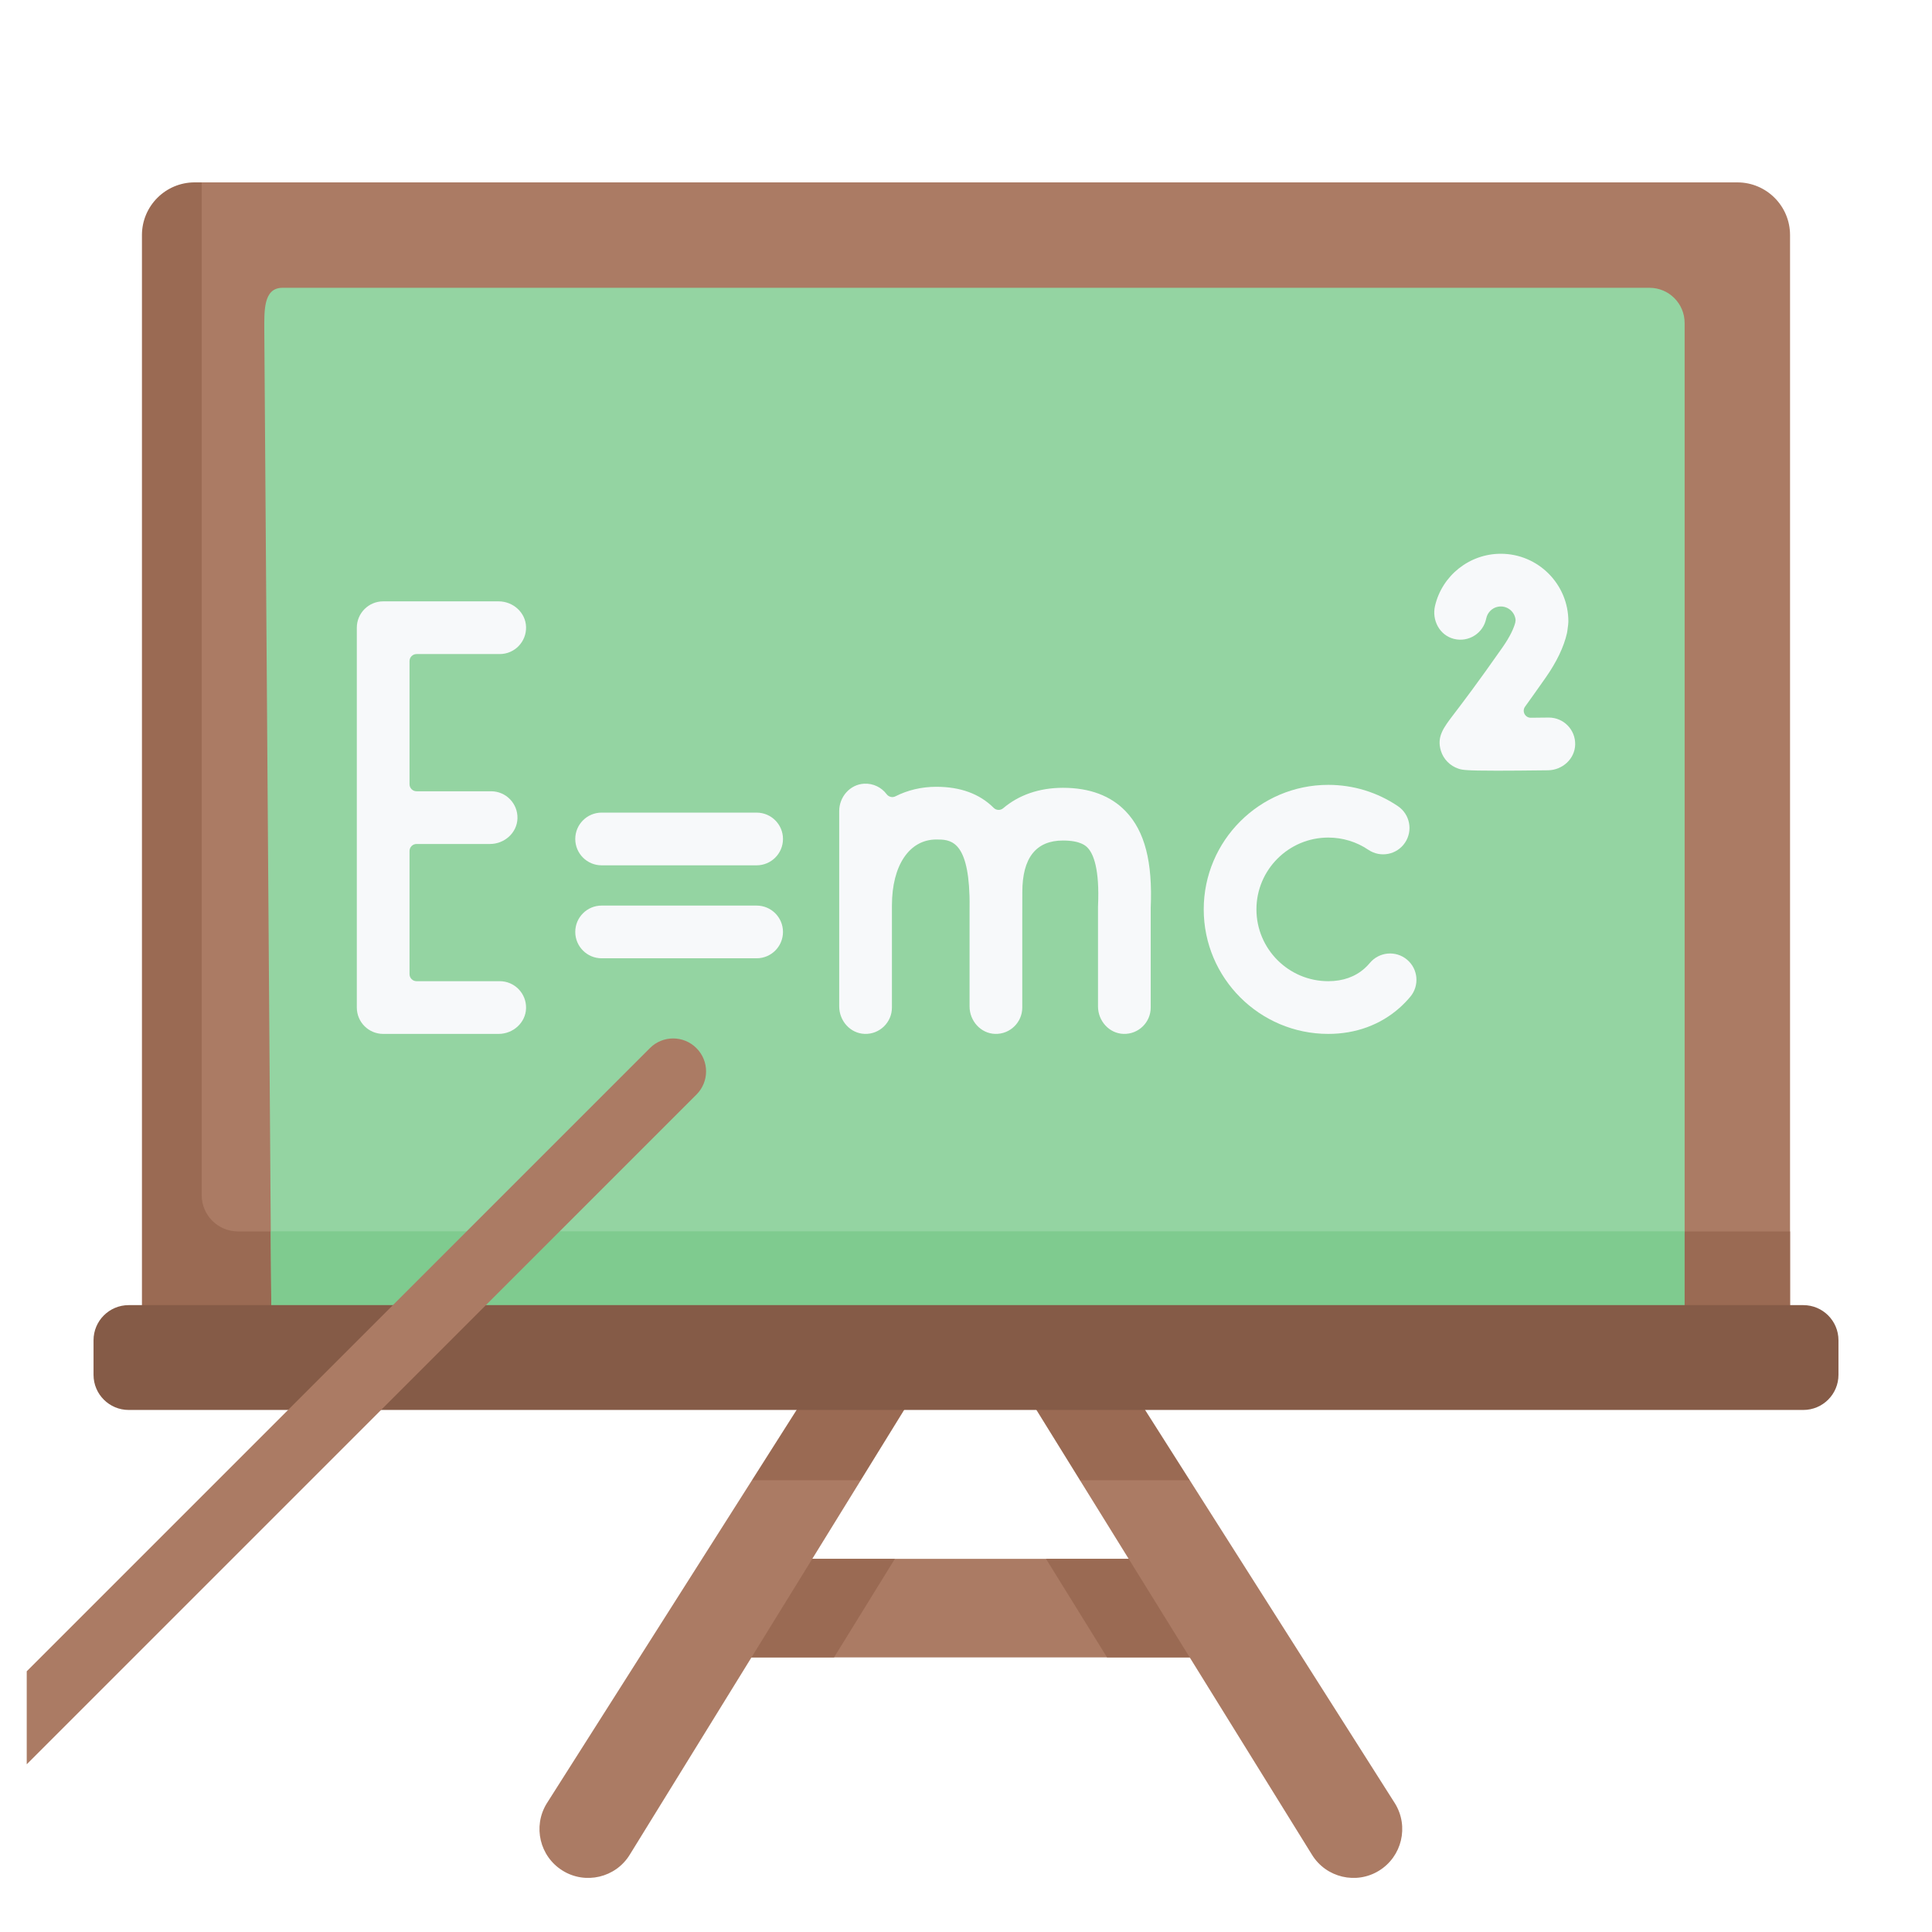
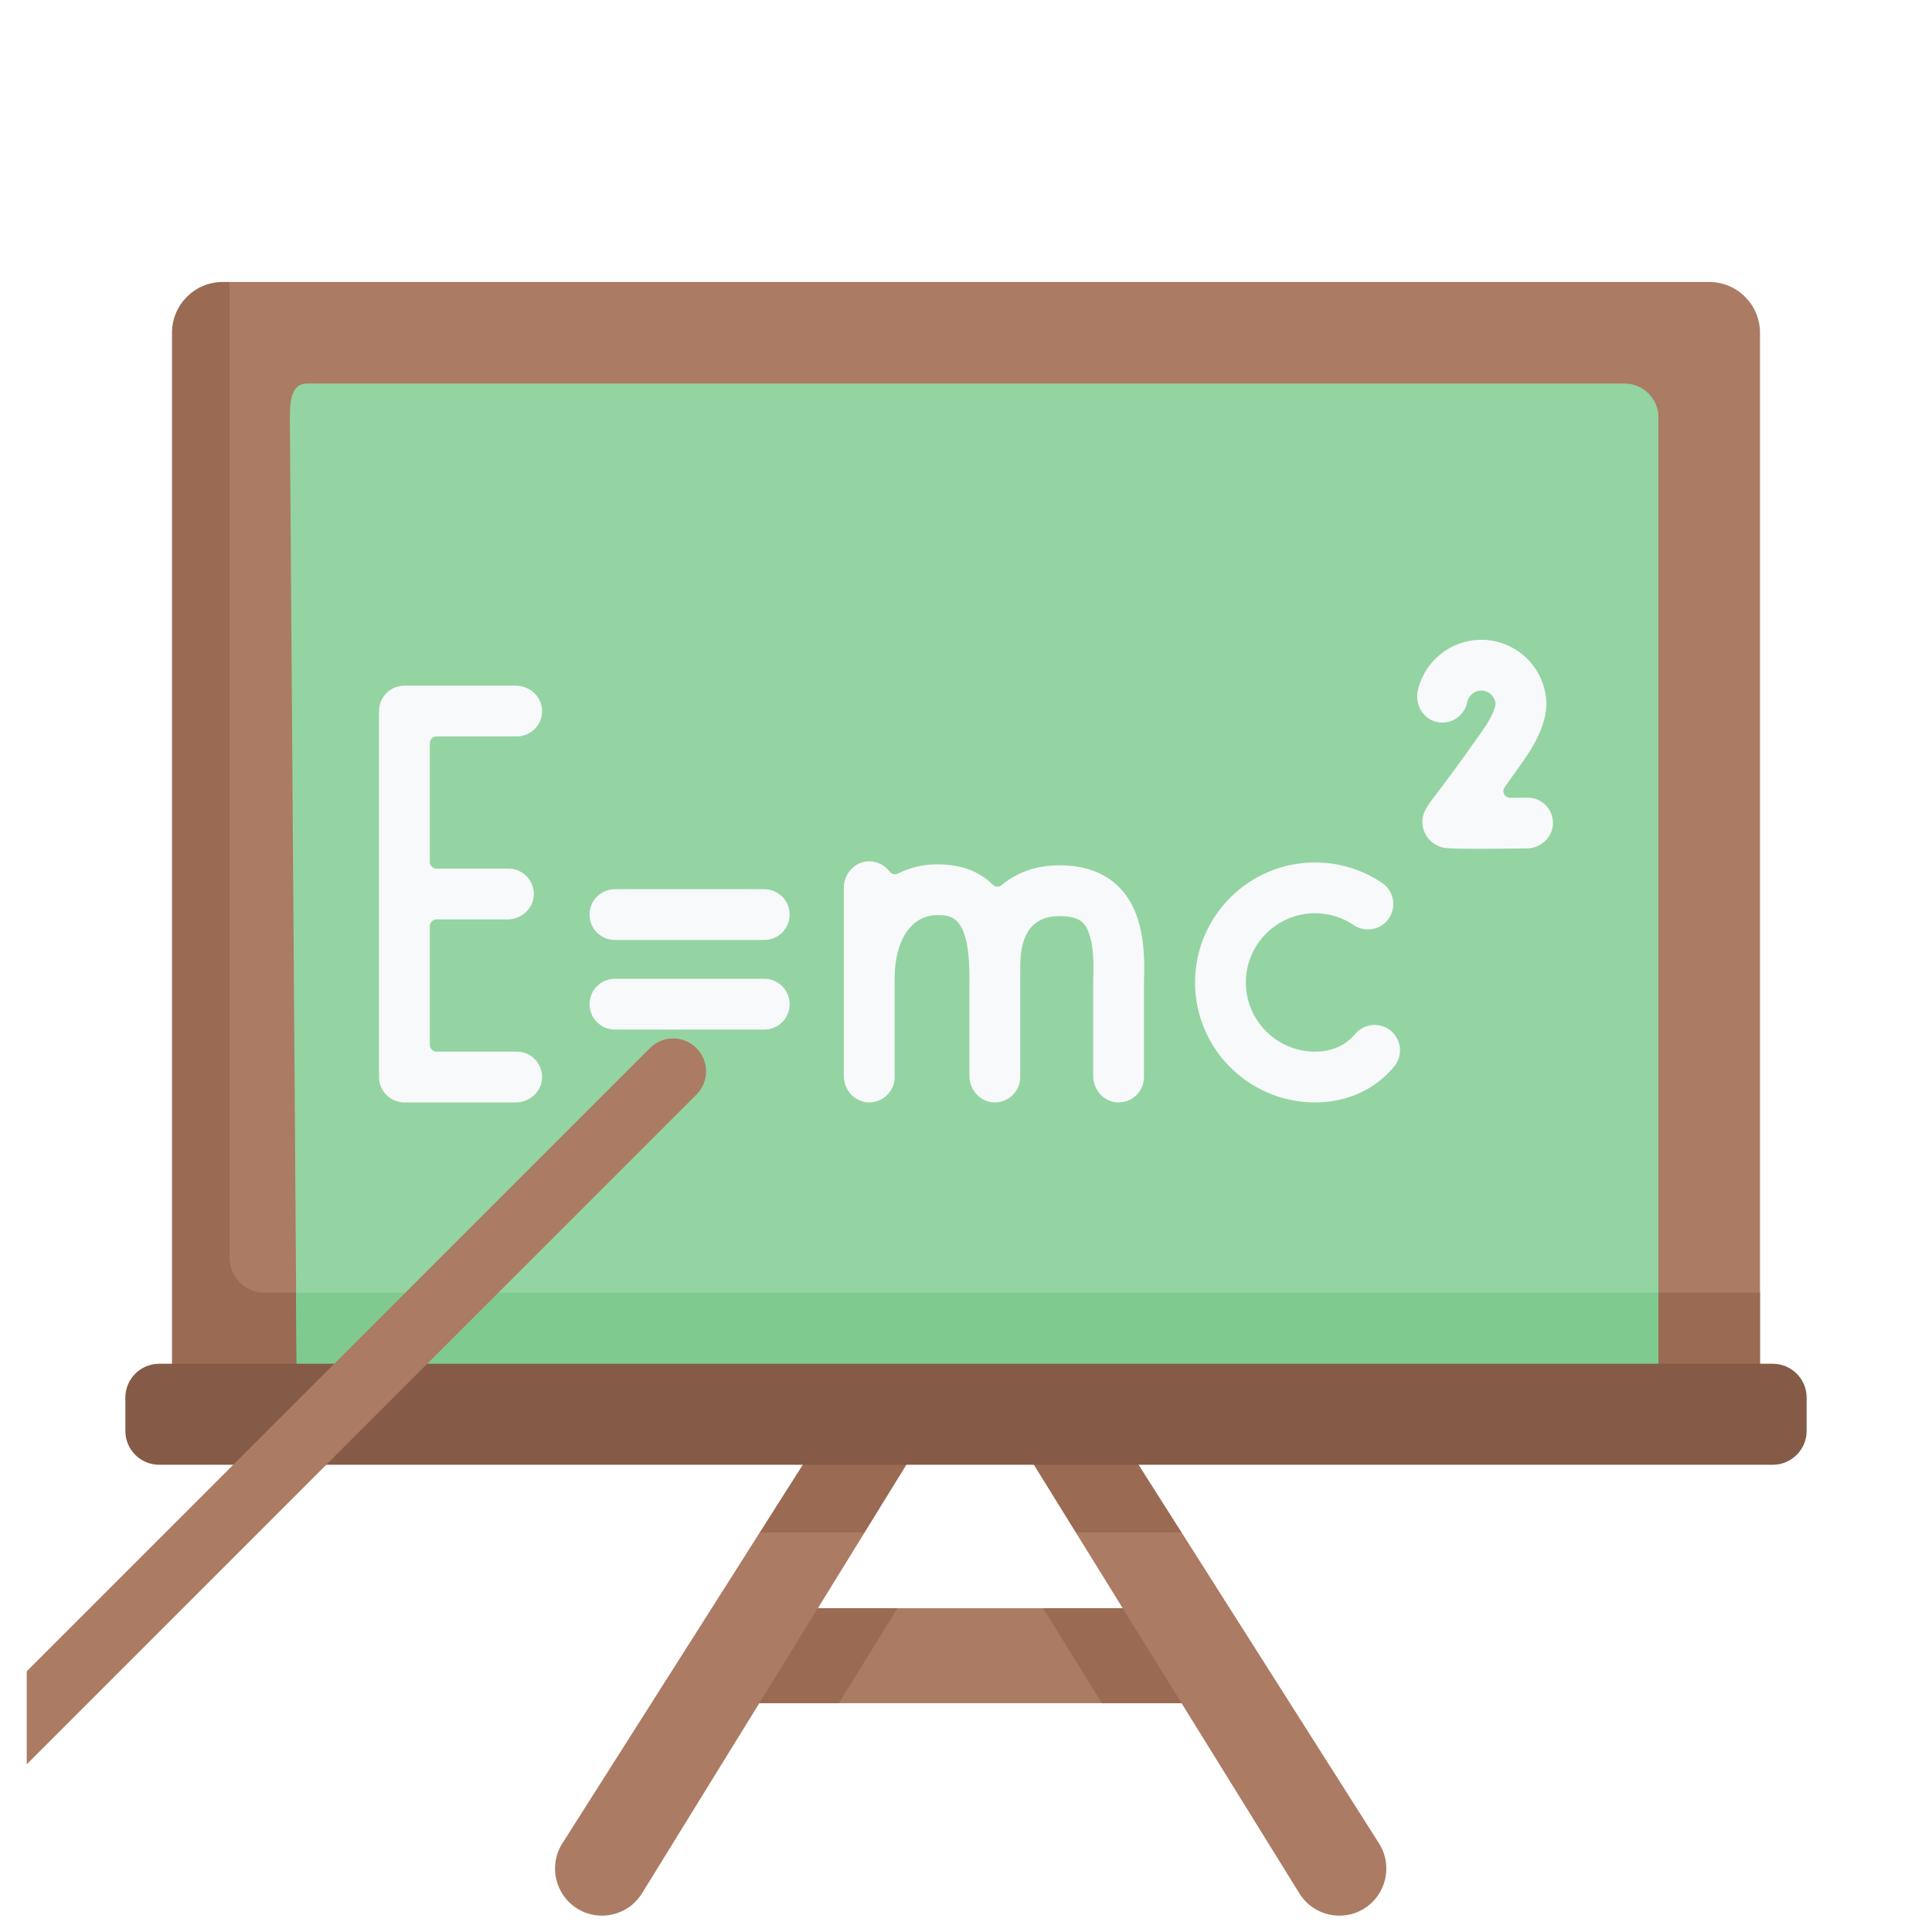
<svg xmlns="http://www.w3.org/2000/svg" id="Capa_1" enable-background="new 0 0 496.553 496.553" height="512" viewBox="0 0 496.553 496.553" width="512" version="1.1">
  <defs id="defs65" />
-   <g id="g60" transform="matrix(0.9031744,0,0,0.9031744,24.03952,40.52645)">
+   <g id="g60" transform="matrix(0.8702301,0,0,0.8702301,32.21883,66.35188)">
    <g id="g6">
      <g id="g4">
        <path d="M 302.897,398.731 H 196.423 l -20.529,28.042 h 147.531 z" fill="#ab7b64" id="path2" />
      </g>
    </g>
    <g id="g16">
      <g id="g10">
        <path d="m 228.037,398.727 -17.31,28.05 h -34.83 l 20.53,-28.05 z" fill="#9a6a53" id="path8" />
      </g>
      <g id="g14">
        <path d="m 323.427,426.777 h -35.01 l -17.37,-28.05 h 31.85 z" fill="#9a6a53" id="path12" />
      </g>
    </g>
    <path d="m 232.09,354.055 -14.644,11.152 0.884,11.153 -65.728,106.547 c -4.038,6.594 -12.663,8.547 -19.091,4.561 -6.53,-4.021 -8.569,-12.581 -4.554,-19.121 l 58.414,-91.986 12.702,-7.812 0.266,-12.61 z" fill="#ab7b64" id="path18" />
    <path d="m 266.894,354.055 15.574,13.132 -1.759,9.169 66.007,106.551 c 4.038,6.594 12.663,8.547 19.091,4.561 6.53,-4.021 8.569,-12.581 4.554,-19.121 l -58.416,-91.989 -12.456,-11.151 -0.511,-9.269 z" fill="#ab7b64" id="path20" />
    <g id="g24">
      <path d="m 24.12,340.555 c -5.711,0 -5.822,-5.103 -5.822,-10.815 V 22.676 c 0,-8.284 2.184,-14.043 10.468,-14.043 l 2.011,-1.605 h 436.998 c 8.284,0 15,6.716 15,15 v 308.185 c 0,5.711 -4.63,10.341 -10.341,10.341 H 24.12 Z" fill="#ab7b64" id="path22" />
    </g>
    <g id="g28">
      <path d="m 482.777,305.557 v 24.66 c 0,5.71 -4.63,10.34 -10.34,10.34 H 24.117 c -5.71,0 -10.34,-4.63 -10.34,-10.34 V 22.027 c 0,-8.28 6.72,-15 15,-15 h 2 v 288.19 c 0,5.71 4.63,10.34 10.34,10.34 z" fill="#9a6a53" id="path26" />
    </g>
    <path d="M 50.638,333.507 48.596,49.229 c 0,-5.523 -0.34,-12.201 5.183,-12.201 h 388.996 c 5.523,0 10,4.477 10,10 v 258.529 l -7.413,25.204 z" fill="#94d4a2" id="path30" />
    <g fill="#f7f9fa" id="g44">
      <path d="m 115.585,141.255 c 4.219,0 7.624,-3.483 7.497,-7.731 -0.123,-4.105 -3.704,-7.269 -7.811,-7.269 H 82.422 c -4.142,0 -7.5,3.358 -7.5,7.5 v 108.09 c 0,4.142 3.358,7.5 7.5,7.5 h 32.849 c 4.107,0 7.688,-3.164 7.811,-7.269 0.128,-4.247 -3.278,-7.731 -7.497,-7.731 H 91.922 c -1.105,0 -2,-0.895 -2,-2 V 197.3 c 0,-1.105 0.895,-2 2,-2 h 20.904 c 4.107,0 7.688,-3.164 7.811,-7.269 0.128,-4.247 -3.278,-7.731 -7.497,-7.731 H 91.922 c -1.105,0 -2,-0.895 -2,-2 v -35.045 c 0,-1.105 0.895,-2 2,-2 z" id="path32" />
      <path d="m 373.78,228.213 c -3.173,-2.662 -7.904,-2.248 -10.566,0.926 -0.471,0.562 -0.979,1.086 -1.509,1.558 -2.718,2.42 -6.198,3.648 -10.344,3.648 -11.268,0 -20.435,-9.167 -20.435,-20.435 0,-11.268 9.167,-20.435 20.435,-20.435 4.096,0 8.045,1.205 11.42,3.486 3.433,2.318 8.094,1.417 10.414,-2.016 2.319,-3.432 1.416,-8.095 -2.016,-10.414 -5.865,-3.962 -12.717,-6.056 -19.817,-6.056 -19.539,0 -35.435,15.896 -35.435,35.435 0,19.539 15.896,35.435 35.435,35.435 7.823,0 14.85,-2.575 20.32,-7.447 1.071,-0.954 2.088,-2.003 3.024,-3.119 2.661,-3.173 2.247,-7.904 -0.926,-10.566 z" id="path34" />
      <path d="m 275.863,179.314 c -6.8,0 -12.585,2.07 -17.004,5.813 -0.801,0.678 -1.971,0.626 -2.714,-0.115 -3.989,-3.98 -9.43,-5.987 -16.311,-5.987 -4.256,0 -8.174,0.955 -11.642,2.715 -0.874,0.444 -1.917,0.167 -2.507,-0.616 -1.441,-1.912 -3.774,-3.113 -6.382,-2.98 -4.037,0.206 -7.106,3.738 -7.106,7.779 v 55.614 c 0,4.107 3.164,7.681 7.269,7.804 4.247,0.128 7.731,-3.278 7.731,-7.497 v -28.981 c 0,-0.029 0.004,-0.058 0.004,-0.087 0,-11.392 4.959,-18.752 12.634,-18.752 3.783,0 8.964,0 9.438,16.069 0.015,0.513 0.022,1.047 0.026,1.586 l -0.003,1.302 c -0.002,0.306 -0.001,0.605 -0.006,0.916 0,0.044 -0.001,0.089 -0.001,0.134 v 27.499 c 0,4.107 3.164,7.688 7.269,7.811 4.247,0.128 7.731,-3.278 7.731,-7.497 V 216.71 l 0.008,-3.839 c 0.002,-0.426 0.006,-0.852 0.003,-1.268 l 0.005,-2.613 c 0.002,-9.738 3.891,-14.676 11.559,-14.676 5.054,0 6.543,1.557 7.032,2.069 1.611,1.685 3.431,5.924 2.952,16.548 -0.005,0.112 -0.008,0.225 -0.008,0.337 v 28.262 c 0,4.107 3.164,7.688 7.269,7.811 4.247,0.128 7.731,-3.278 7.731,-7.497 v -28.411 c 0.564,-13.044 -1.694,-21.759 -7.102,-27.416 -4.252,-4.448 -10.267,-6.703 -17.875,-6.703 z" id="path36" />
      <path d="m 188.696,186.373 h -44.111 c -4.142,0 -7.5,3.358 -7.5,7.5 0,4.142 3.358,7.5 7.5,7.5 h 44.111 c 4.142,0 7.5,-3.358 7.5,-7.5 0,-4.142 -3.358,-7.5 -7.5,-7.5 z" id="path38" />
      <path d="m 188.696,212.828 h -44.111 c -4.142,0 -7.5,3.358 -7.5,7.5 0,4.142 3.358,7.5 7.5,7.5 h 44.111 c 4.142,0 7.5,-3.358 7.5,-7.5 0,-4.142 -3.358,-7.5 -7.5,-7.5 z" id="path40" />
      <path d="m 414.134,159.325 c -0.032,0 -0.064,0 -0.096,0 -1.653,0.021 -3.346,0.039 -5.025,0.054 -1.639,0.015 -2.6,-1.836 -1.641,-3.165 1.706,-2.364 3.652,-5.098 5.864,-8.257 3.119,-4.456 5.156,-8.707 6.052,-12.633 0.039,-0.223 0.077,-0.441 0.115,-0.664 l 0.227,-1.772 c 0.035,-0.277 0.059,-0.558 0.06,-0.837 0.062,-10.653 -8.586,-19.339 -19.225,-19.339 -8.934,0 -16.696,6.195 -18.718,14.828 -0.958,4.09 1.312,8.385 5.388,9.399 4.183,1.041 8.342,-1.626 9.178,-5.801 0.334,-1.669 1.65,-3.027 3.322,-3.347 2.566,-0.491 4.834,1.359 5.039,3.786 l -0.096,0.751 c -0.381,1.428 -1.327,3.736 -3.631,7.028 -7.231,10.332 -11.543,15.979 -13.86,19.012 -2.951,3.865 -4.901,6.417 -3.666,10.432 0.732,2.377 2.598,4.272 4.989,5.068 0.982,0.328 1.724,0.575 10.966,0.575 3.481,0 8.169,-0.035 14.531,-0.114 4.094,-0.051 7.635,-3.24 7.724,-7.333 0.091,-4.232 -3.311,-7.671 -7.497,-7.671 z" id="path42" />
    </g>
    <g id="g48">
      <path d="m 232.087,354.057 -13.76,22.3 h -30.96 l 12.97,-20.42 z" fill="#9a6a53" id="path46" />
    </g>
    <g id="g52">
      <path d="m 311.947,376.357 h -31.24 l -13.81,-22.3 32.08,1.88 z" fill="#9a6a53" id="path50" />
    </g>
    <path d="m 452.777,305.527 v 0.03 l -0.002,25.149 -402.138,2.801 -0.2,-27.98 z" fill="#7fcb8f" id="path54" />
    <g id="g58">
      <path d="M 486.553,356.358 H 10 c -5.523,0 -10,-4.477 -10,-10 v -9.83 c 0,-5.523 4.477,-10 10,-10 h 476.553 c 5.523,0 10,4.477 10,10 v 9.83 c 0,5.523 -4.477,10 -10,10 z" fill="#855b47" id="path56" />
    </g>
  </g>
  <path id="rect928" style="fill:#ab7b64;fill-opacity:1;stroke-width:0.81;stop-color:#000000" d="M 178.393 275.199 C 176.165 275.199 173.938 276.053 172.23 277.76 L 7.084 442.906 L 7.084 467.557 L 184.557 290.086 C 187.971 286.672 187.971 281.174 184.557 277.76 C 182.849 276.053 180.62 275.199 178.393 275.199 z " transform="scale(0.9698301)" />
</svg>
